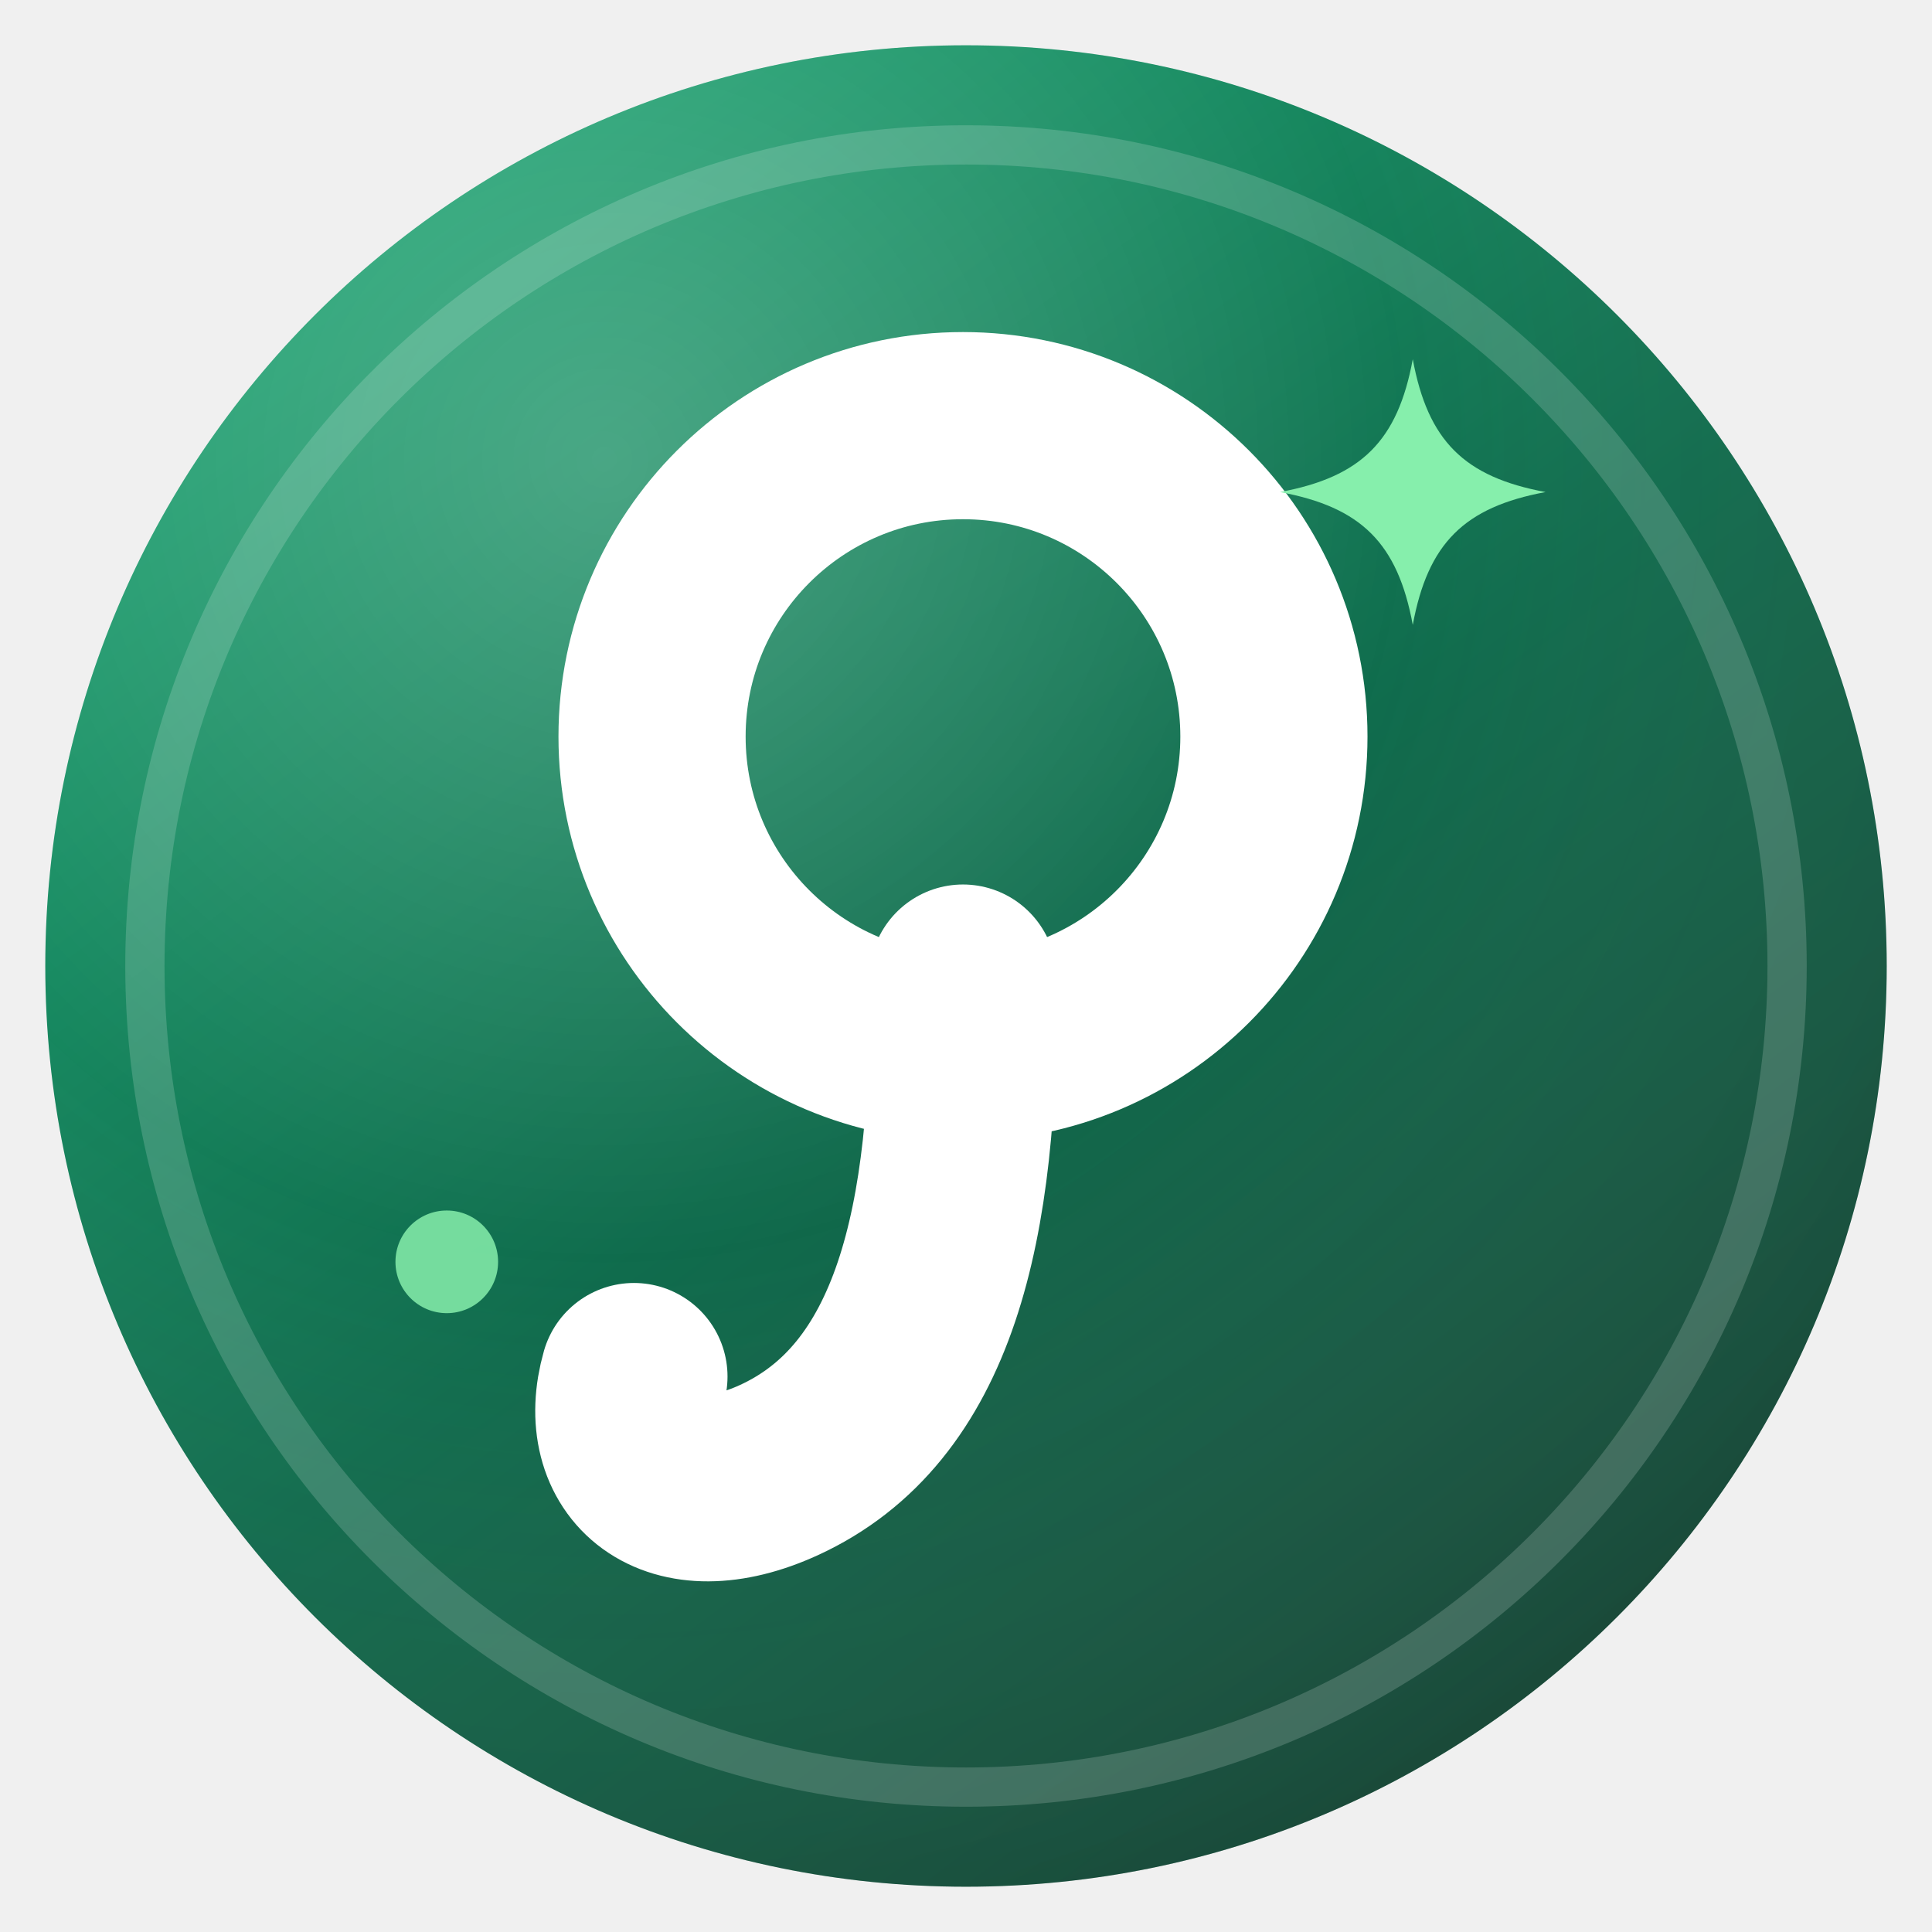
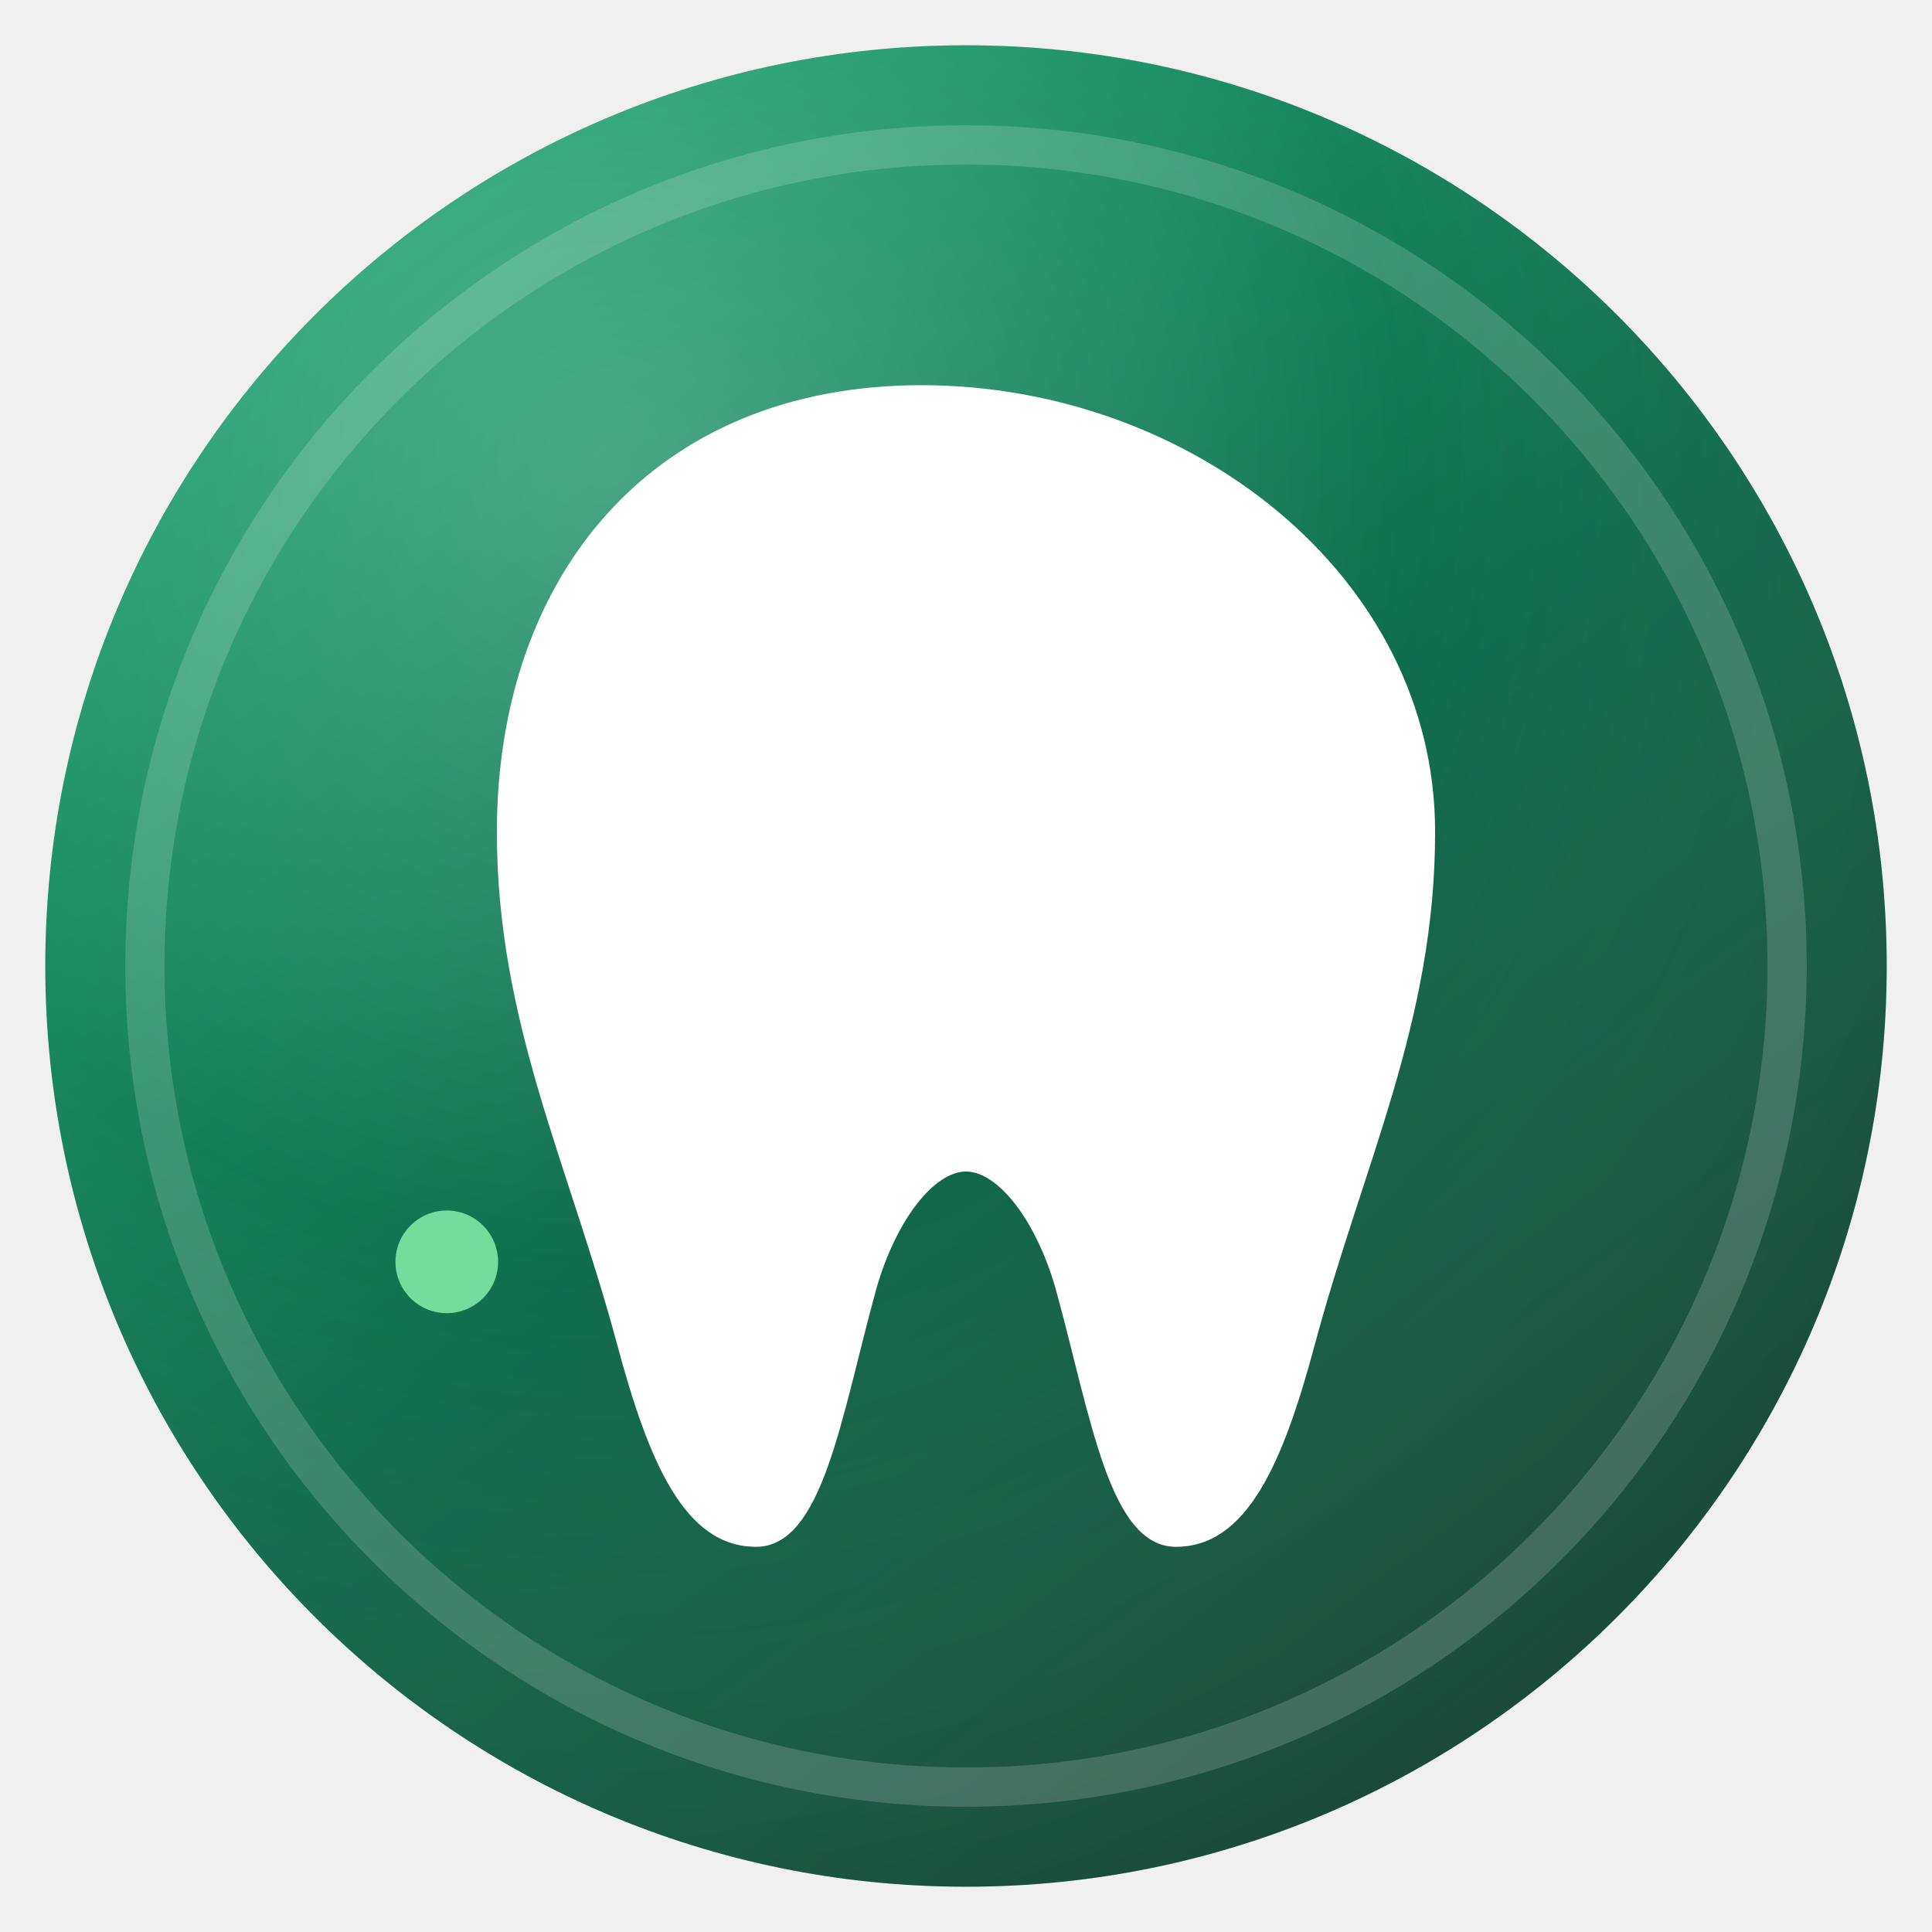
<svg xmlns="http://www.w3.org/2000/svg" viewBox="0 0 64 64" fill="none">
  <defs>
    <linearGradient id="mBadge" x1="12" y1="5" x2="52" y2="59" gradientUnits="userSpaceOnUse">
      <stop stop-color="#0F9D68" />
      <stop offset="0.52" stop-color="#006241" />
      <stop offset="1" stop-color="#0B3D2C" />
    </linearGradient>
    <radialGradient id="mGlow" cx="0.3" cy="0.22" r="1.05">
      <stop stop-color="#FFFFFF" stop-opacity="0.26" />
      <stop offset="0.42" stop-color="#FFFFFF" stop-opacity="0.06" />
      <stop offset="1" stop-color="#03261B" stop-opacity="0.28" />
    </radialGradient>
  </defs>
  <circle cx="32" cy="32" r="30.5" fill="url(#mBadge)" />
  <circle cx="32" cy="32" r="30.5" fill="url(#mGlow)" />
  <circle cx="32" cy="32" r="27.2" stroke="#FFFFFF" stroke-opacity="0.17" stroke-width="1.3" />
-   <g stroke="#FFFFFF" stroke-width="6.2" stroke-linecap="round" fill="none">
-     <circle cx="31.9" cy="24.4" r="10.3" />
-     <path d="M31.9 32.4 C32 40.6 30.6 46.5 25.8 48.7 C22.3 50.3 20.2 48.4 21 45.6" />
+   <g transform="translate(32 32) scale(0.74) translate(-34 -32)">
+     <path d="M32 6 C20 6 13 14.5 13 26 C13 34.5 16.2 40.8 18.4 49 C19.8 54.2 21.4 58 24.6 58 C27.6 58 28.4 52.2 30 46.4 C30.9 43.3 32.6 41.2 34 41.2 C35.4 41.2 37.1 43.3 38 46.4 C39.6 52.2 40.4 58 43.4 58 C46.6 58 48.2 54.2 49.6 49 C51.8 40.8 55 34.5 55 26 C55 14.5 44 6 32 6 Z" fill="#FFFFFF" />
  </g>
-   <path d="M46.8 11.9 C47.3 14.6 48.5 15.8 51.2 16.3 C48.5 16.8 47.3 18 46.8 20.7 C46.3 18 45.1 16.8 42.4 16.3 C45.1 15.8 46.3 14.6 46.8 11.9 Z" fill="#86EFAC" />
  <circle cx="14.8" cy="41.8" r="1.7" fill="#86EFAC" opacity="0.85" />
</svg>
